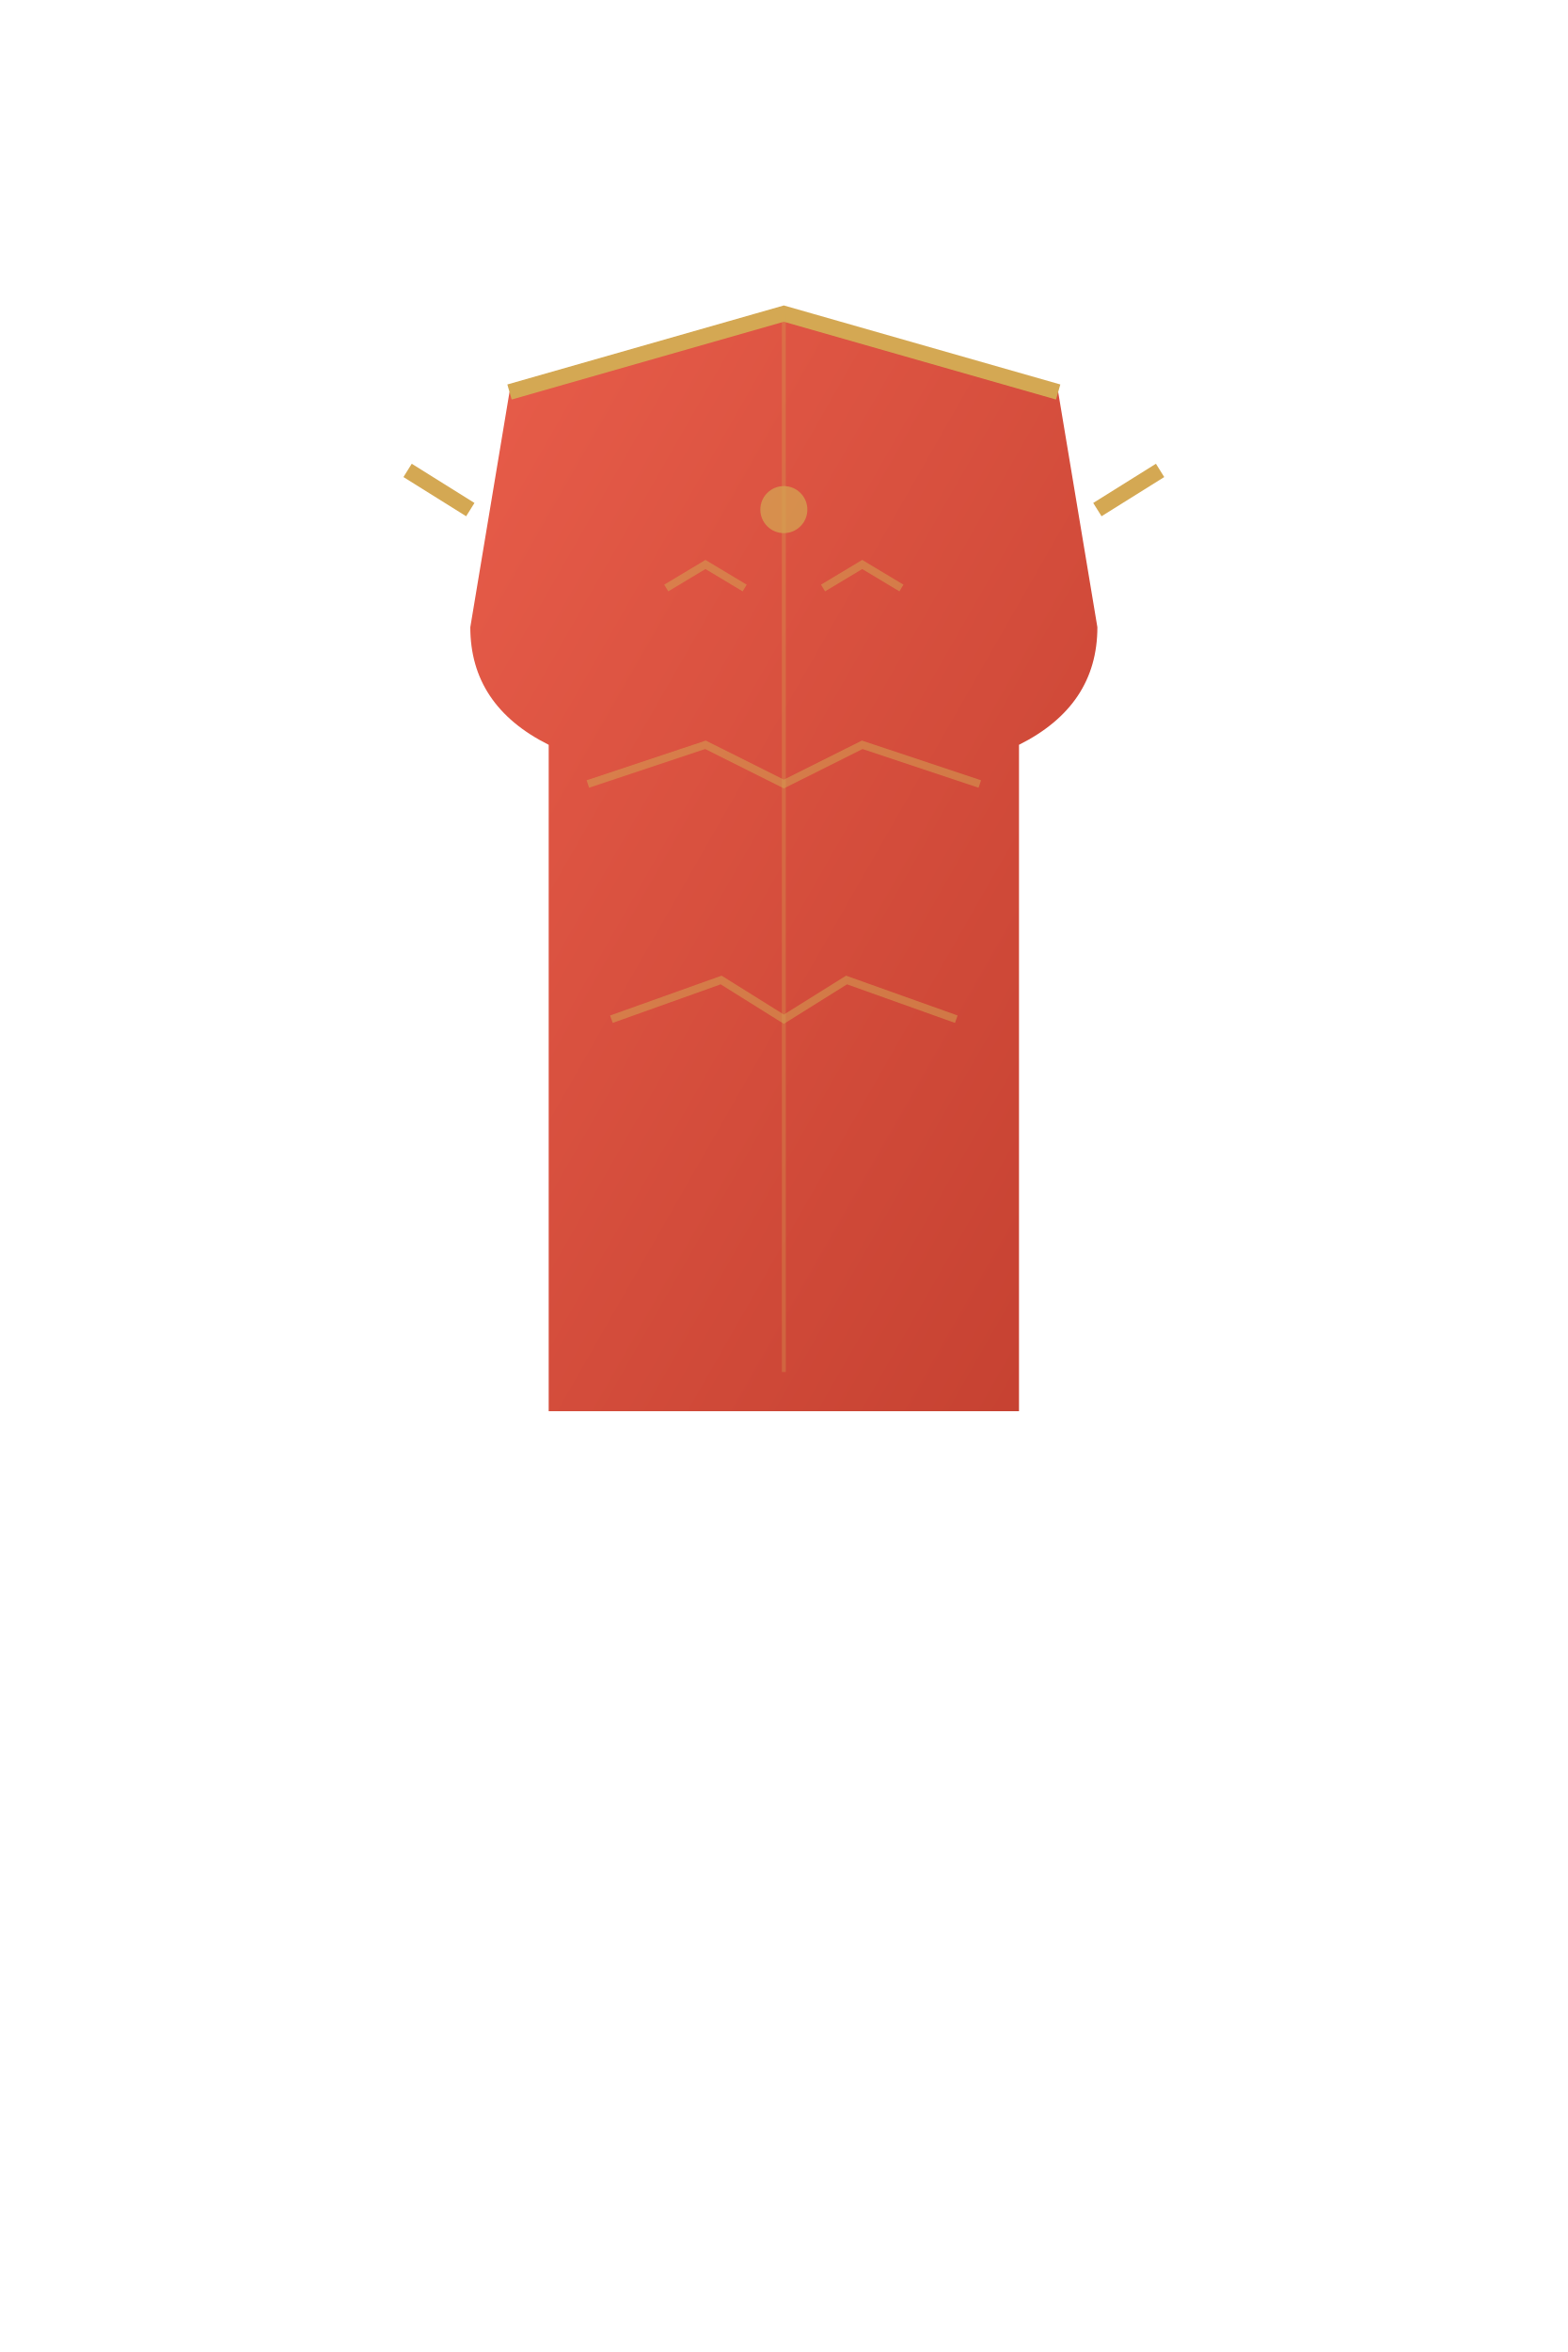
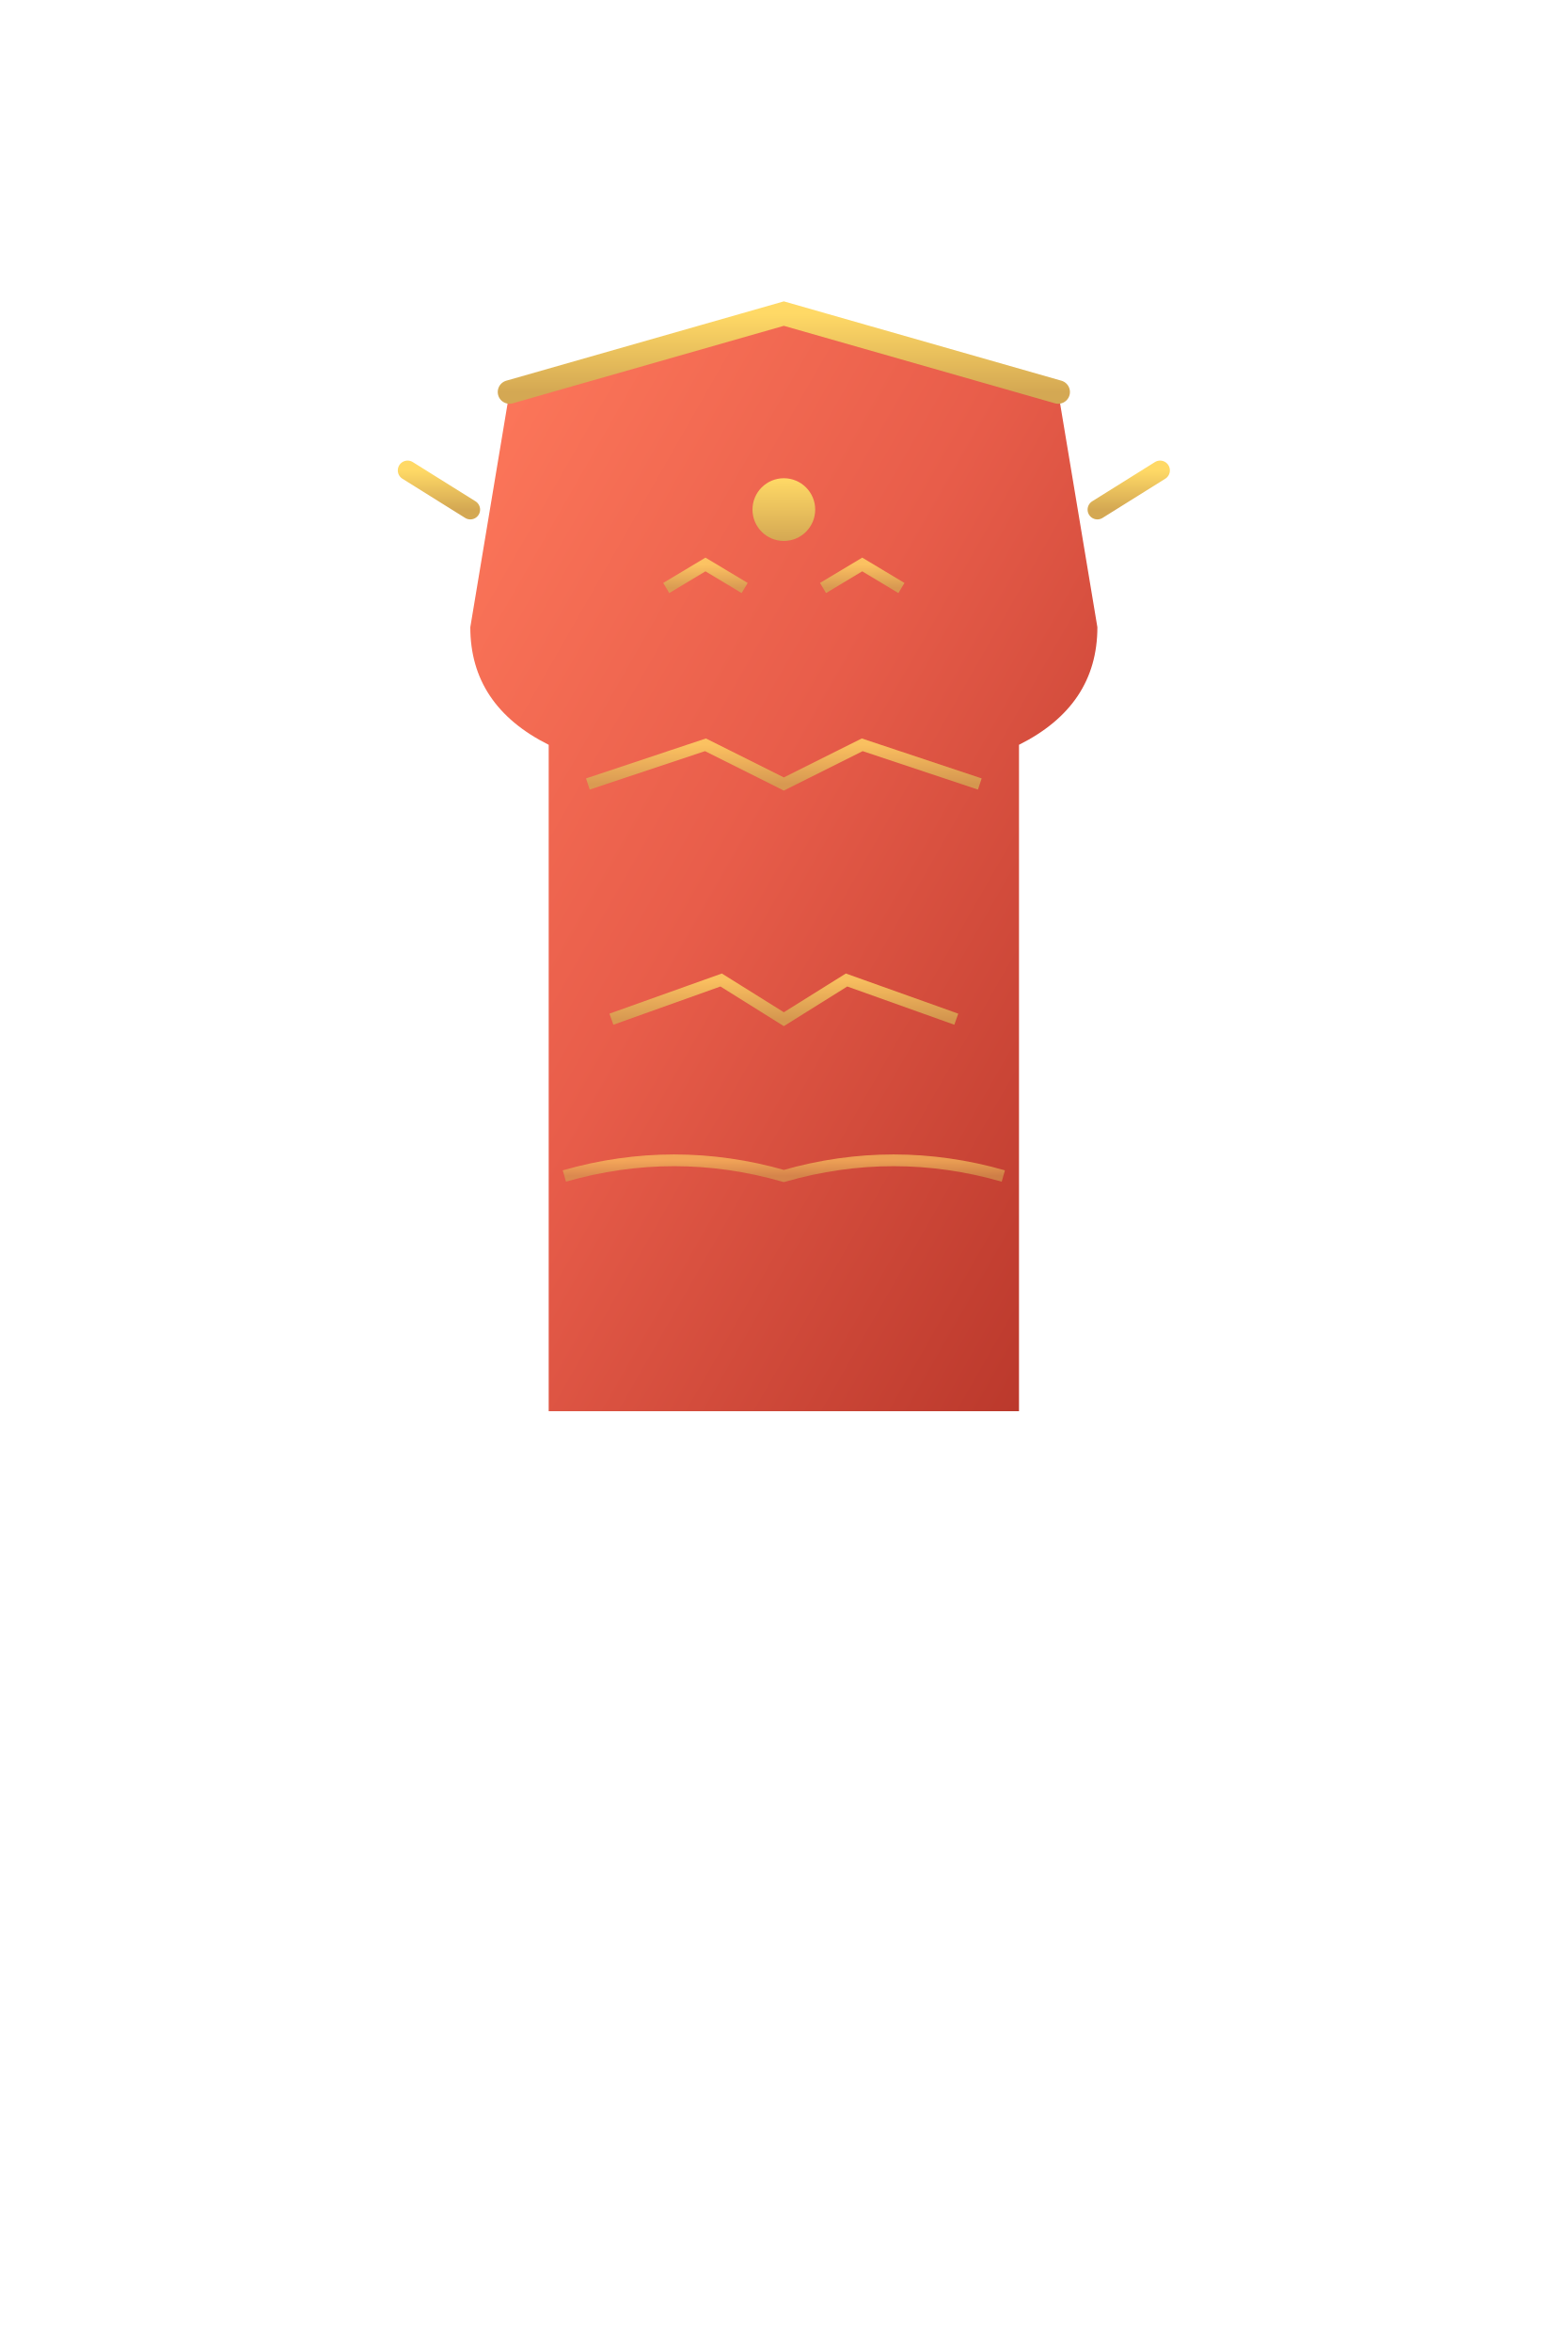
<svg xmlns="http://www.w3.org/2000/svg" viewBox="0 0 200 300">
  <defs>
    <linearGradient id="g1" x1="0%" y1="0%" x2="100%" y2="100%">
-       <stop offset="0%" style="stop-color:#E85D4A" />
-       <stop offset="100%" style="stop-color:#C44030" />
+       <stop offset="0%" style="stop-color:#FF7A5C" />
+       <stop offset="45%" style="stop-color:#E85D4A" />
+       <stop offset="100%" style="stop-color:#B53428" />
+     </linearGradient>
+     <linearGradient id="g2" x1="0%" y1="0%" x2="0%" y2="100%">
+       <stop offset="0%" style="stop-color:#FFD966" />
+       <stop offset="100%" style="stop-color:#D4A853" />
    </linearGradient>
  </defs>
  <path d="M65 50 L100 40 L135 50 L140 80 Q140 90 130 95 L130 180 L70 180 L70 95 Q60 90 60 80 Z" fill="url(#g1)" />
-   <path d="M65 50 L100 40 L135 50" stroke="#D4A853" stroke-width="2" fill="none" />
-   <path d="M60 65 L52 60" stroke="#D4A853" stroke-width="2" fill="none" />
-   <path d="M140 65 L148 60" stroke="#D4A853" stroke-width="2" fill="none" />
-   <path d="M100 40 L100 175" stroke="#D4A853" stroke-width="0.5" fill="none" opacity="0.3" />
-   <path d="M75 100 L90 95 L100 100 L110 95 L125 100" stroke="#D4A853" stroke-width="1" fill="none" opacity="0.5" />
-   <path d="M78 130 L92 125 L100 130 L108 125 L122 130" stroke="#D4A853" stroke-width="1" fill="none" opacity="0.5" />
-   <circle cx="100" cy="65" r="3" fill="#D4A853" opacity="0.7" />
-   <path d="M85 75 L90 72 L95 75" stroke="#D4A853" stroke-width="1" fill="none" opacity="0.5" />
-   <path d="M105 75 L110 72 L115 75" stroke="#D4A853" stroke-width="1" fill="none" opacity="0.5" />
+   <path d="M65 50 L100 40 L135 50" stroke="url(#g2)" stroke-width="3" fill="none" stroke-linecap="round" />
+   <path d="M60 65 L52 60" stroke="url(#g2)" stroke-width="2.5" fill="none" stroke-linecap="round" />
+   <path d="M140 65 L148 60" stroke="url(#g2)" stroke-width="2.5" fill="none" stroke-linecap="round" />
+   <path d="M100 40 L100 175" stroke="url(#g2)" stroke-width="0.5" fill="none" opacity="0.4" />
+   <path d="M75 100 L90 95 L100 100 L110 95 L125 100" stroke="url(#g2)" stroke-width="1.5" fill="none" opacity="0.8" />
+   <path d="M78 130 L92 125 L100 130 L108 125 L122 130" stroke="url(#g2)" stroke-width="1.5" fill="none" opacity="0.8" />
+   <circle cx="100" cy="65" r="4" fill="url(#g2)" />
+   <path d="M85 75 L90 72 L95 75" stroke="url(#g2)" stroke-width="1.5" fill="none" opacity="0.8" />
+   <path d="M105 75 L110 72 L115 75" stroke="url(#g2)" stroke-width="1.5" fill="none" opacity="0.8" />
+   <path d="M72 150 Q86 146 100 150 Q114 146 128 150" stroke="url(#g2)" stroke-width="1.5" fill="none" opacity="0.6" />
</svg>
